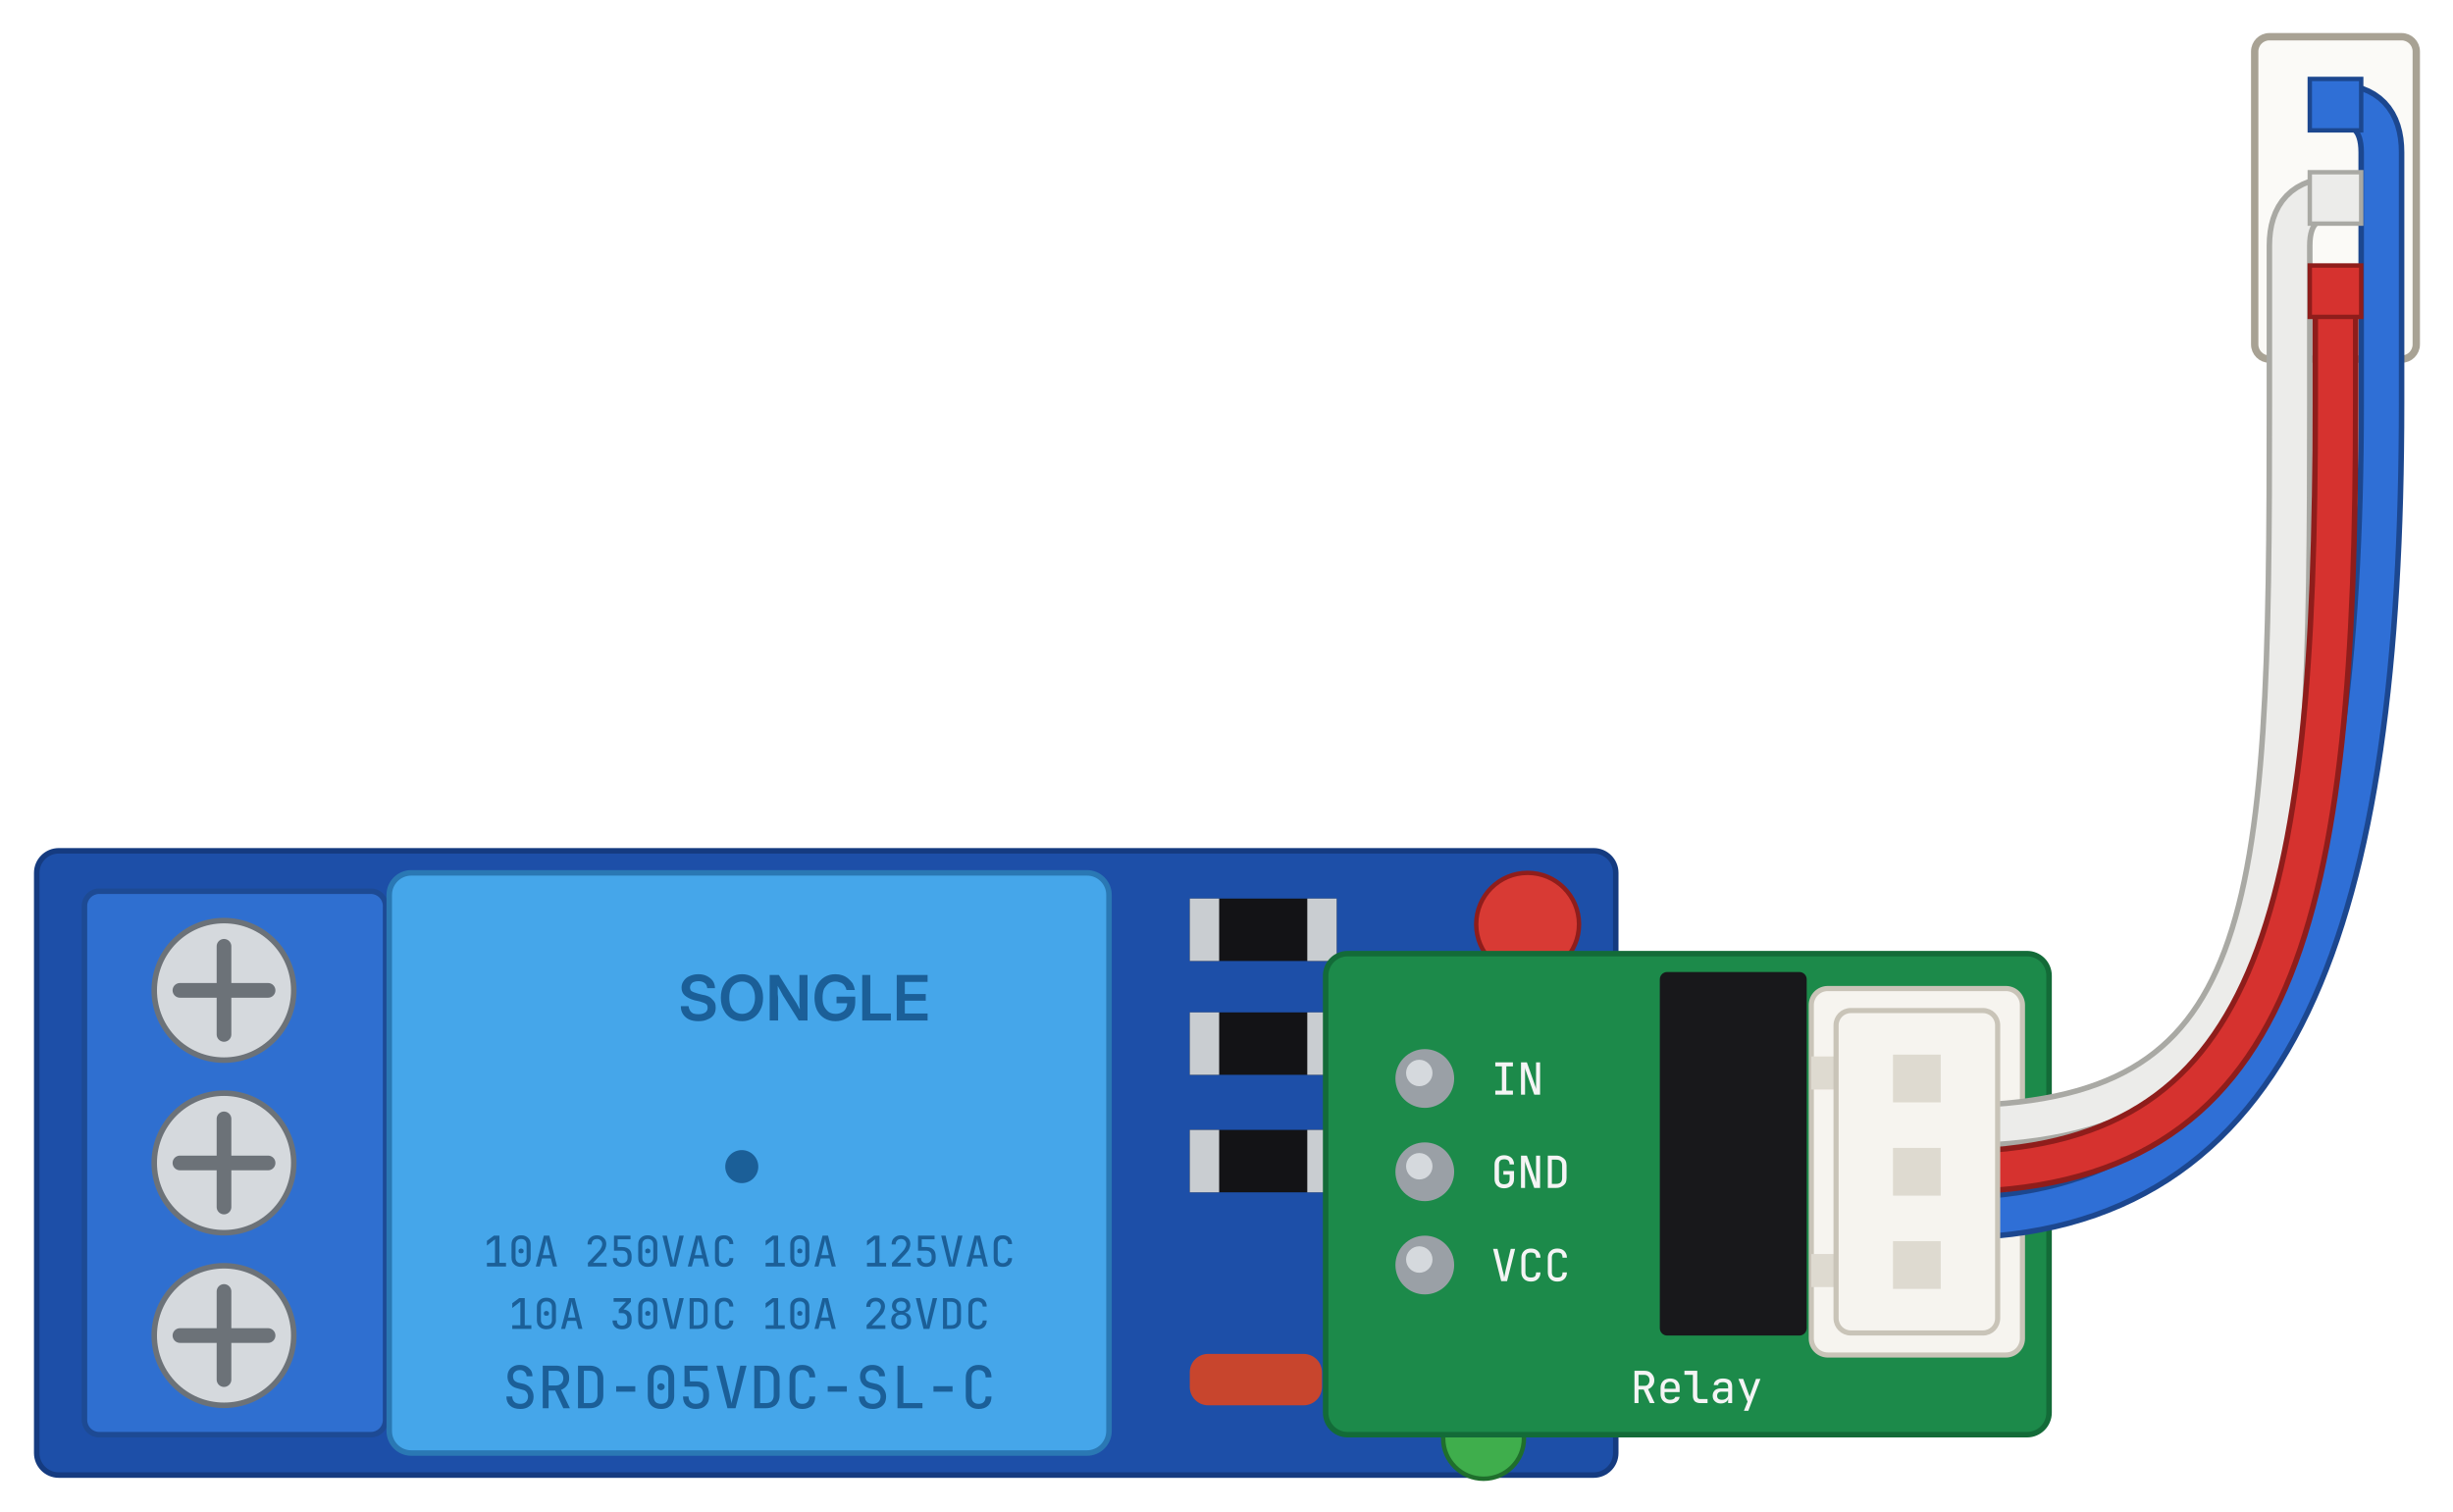
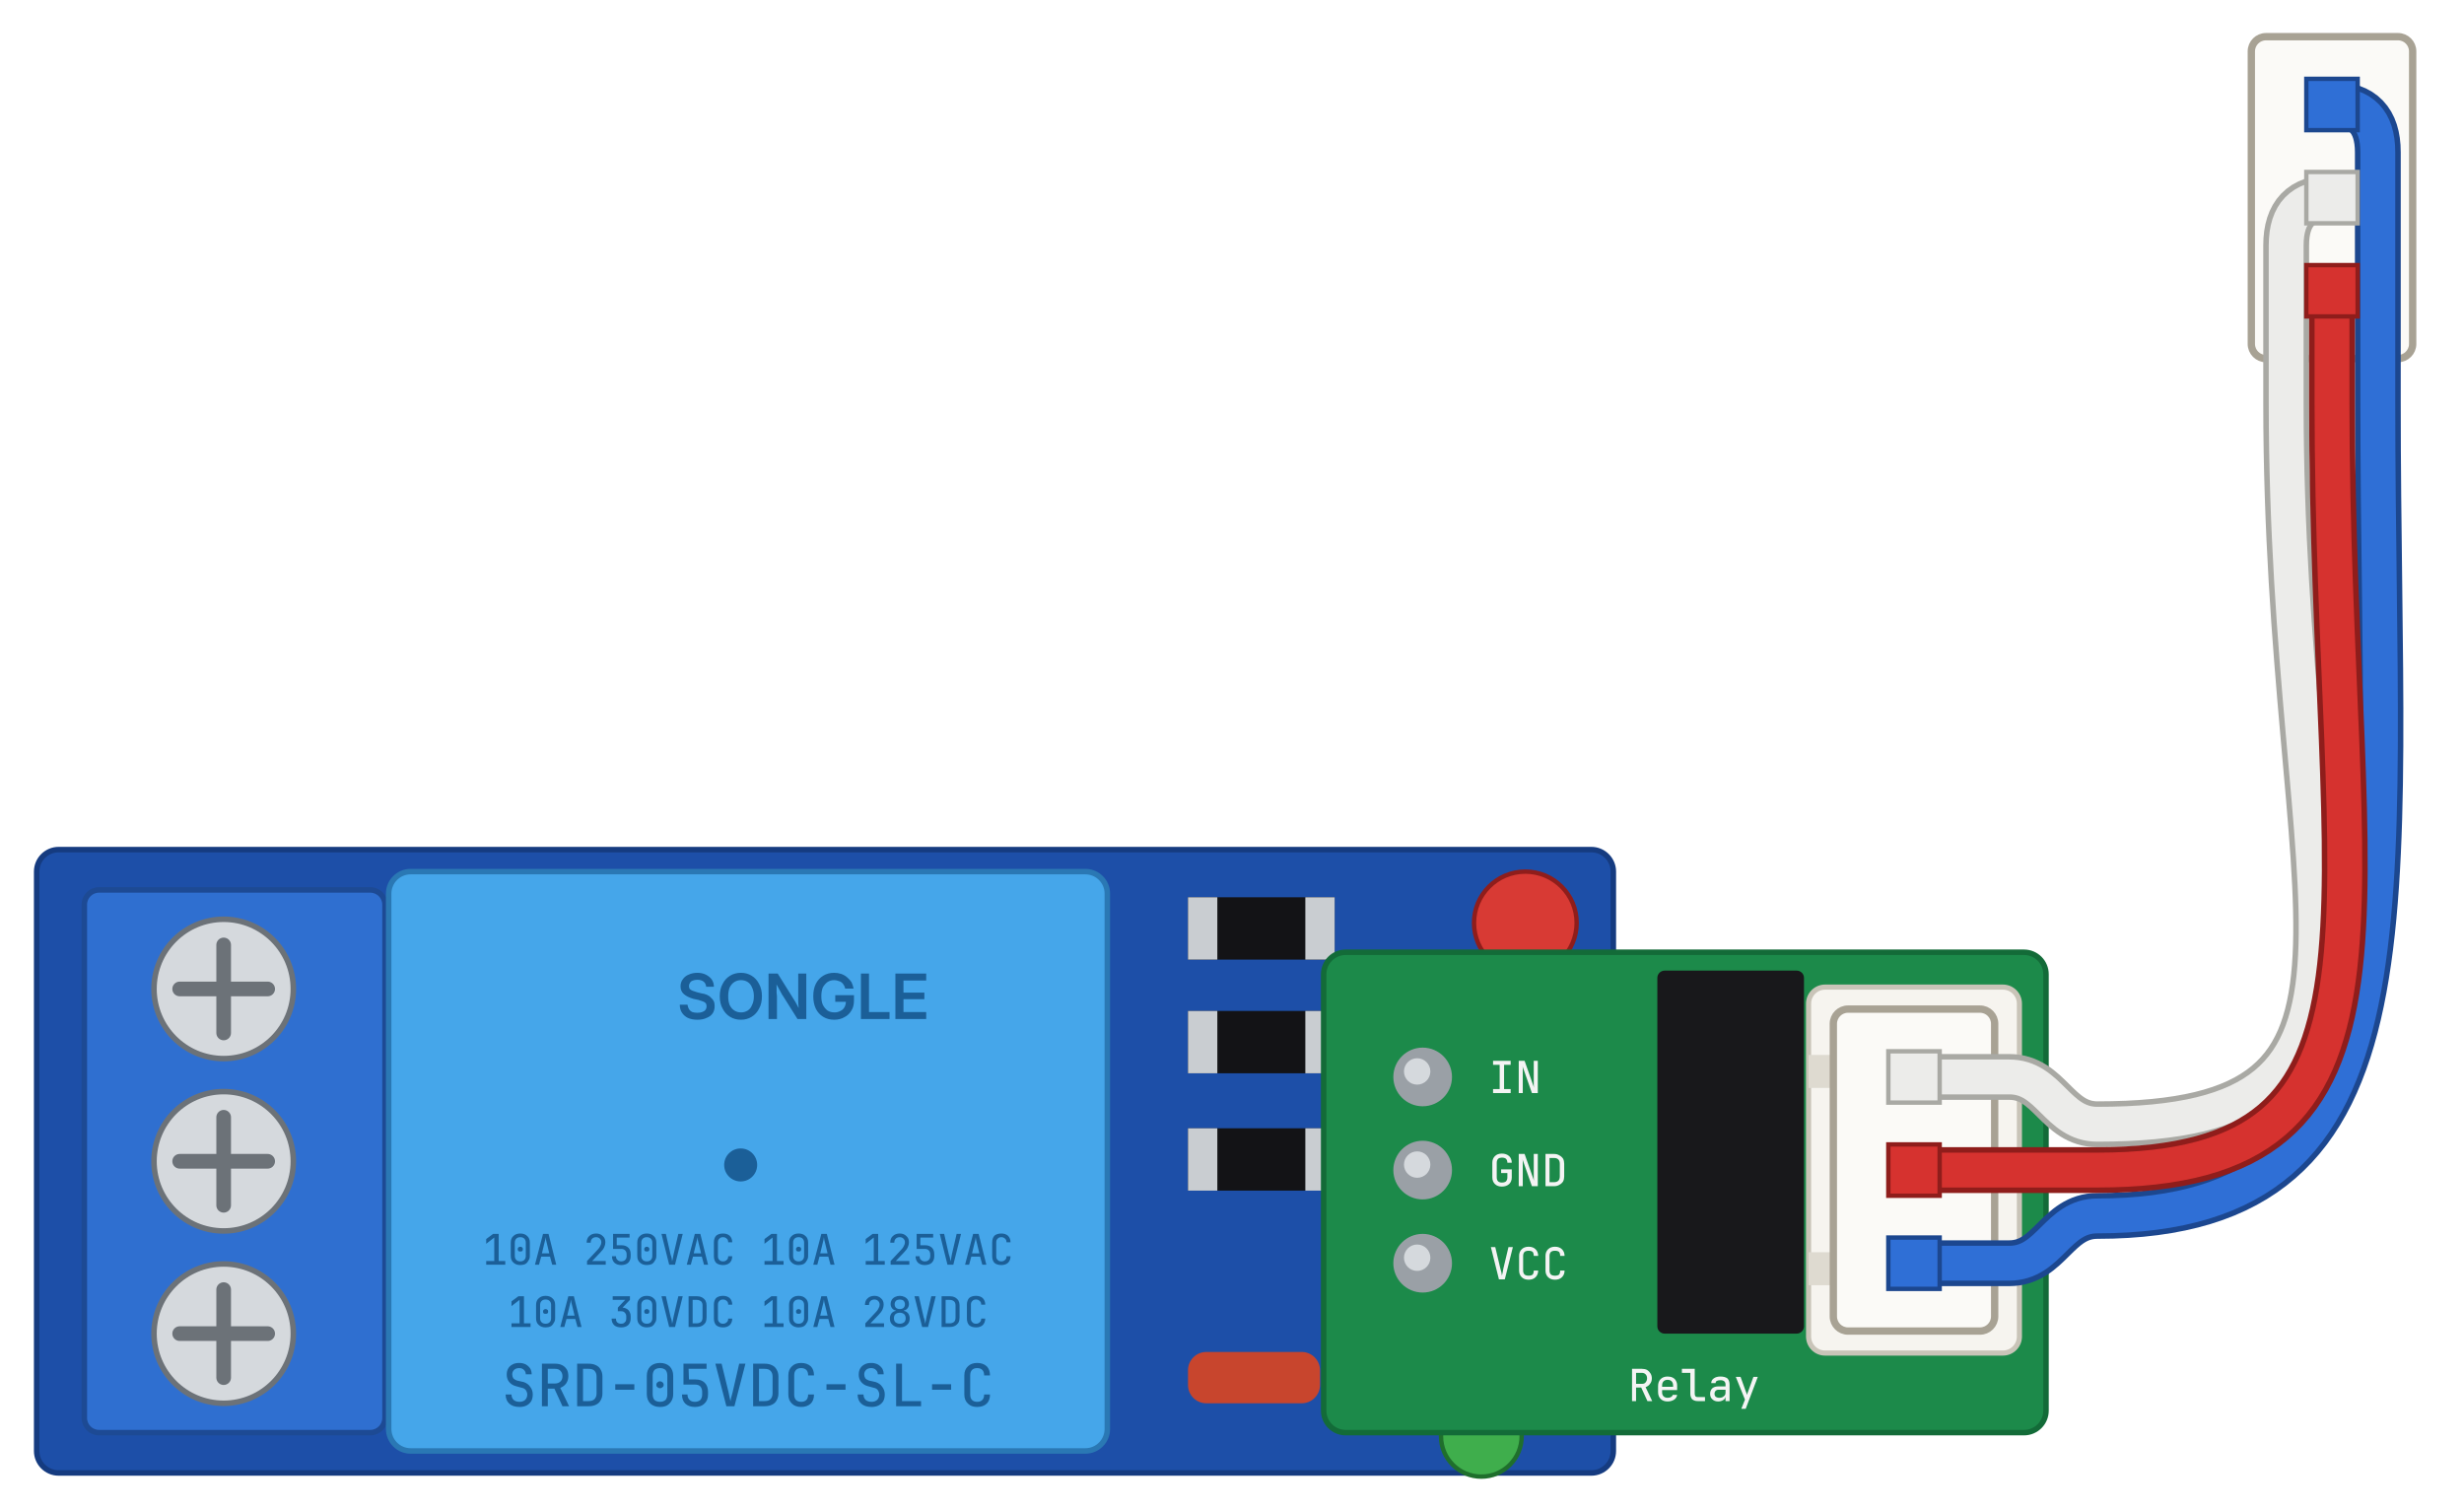
- <svg xmlns="http://www.w3.org/2000/svg" version="1.1" width="66.8mm" height="41.17mm" viewBox="0 0 66.8 41.17">
+ <svg xmlns="http://www.w3.org/2000/svg" version="1.1" width="67.2mm" height="41.17mm" viewBox="0 0 67.2 41.17">
  <g id="breadboard">
    <g transform="translate(48,-61.83)">
      <g transform="translate(-48,84)">
        <rect x="1" y="1" width="43" height="17" fill="#1d4fa8" rx="0.6" stroke="#153b80" stroke-width="0.15" />
        <rect x="2.3" y="2.1" width="8.2" height="14.8" fill="#2f6fd0" rx="0.4" stroke="#1d4a94" stroke-width="0.15" />
        <circle cx="6.1" cy="4.8" r="1.9" fill="#d5d9dd" stroke="#6c7278" stroke-width="0.15" id="connector3pin" />
        <path d="M4.9 4.8h2.4M6.1 3.6v2.4" fill="none" stroke="#6c7278" stroke-width="0.4" stroke-linecap="round" stroke-linejoin="round" />
        <circle cx="6.1" cy="9.5" r="1.9" fill="#d5d9dd" stroke="#6c7278" stroke-width="0.15" id="connector4pin" />
        <path d="M4.9 9.5h2.4M6.1 8.3v2.4" fill="none" stroke="#6c7278" stroke-width="0.4" stroke-linecap="round" stroke-linejoin="round" />
        <circle cx="6.1" cy="14.2" r="1.9" fill="#d5d9dd" stroke="#6c7278" stroke-width="0.15" id="connector5pin" />
        <path d="M4.9 14.2h2.4M6.1 13v2.4" fill="none" stroke="#6c7278" stroke-width="0.4" stroke-linecap="round" stroke-linejoin="round" />
        <rect x="10.6" y="1.6" width="19.6" height="15.8" fill="#45a6ea" rx="0.6" stroke="#2a78b4" stroke-width="0.15" />
        <path d="M19.02 5.64Q18.87 5.64 18.76 5.59Q18.66 5.54 18.6 5.45Q18.54 5.36 18.54 5.23H18.75Q18.76 5.3 18.79 5.35Q18.82 5.4 18.88 5.43Q18.94 5.45 19.02 5.45Q19.1 5.45 19.15 5.43Q19.21 5.41 19.24 5.37Q19.27 5.33 19.27 5.27Q19.27 5.23 19.25 5.19Q19.22 5.16 19.17 5.14Q19.12 5.12 19.05 5.1L18.91 5.07Q18.74 5.02 18.65 4.94Q18.56 4.86 18.56 4.73Q18.56 4.62 18.62 4.54Q18.68 4.45 18.78 4.41Q18.89 4.36 19.02 4.36Q19.15 4.36 19.25 4.41Q19.35 4.46 19.41 4.54Q19.47 4.63 19.47 4.74H19.26Q19.25 4.65 19.19 4.6Q19.12 4.55 19.02 4.55Q18.95 4.55 18.9 4.57Q18.84 4.59 18.82 4.63Q18.79 4.67 18.79 4.72Q18.79 4.76 18.81 4.8Q18.84 4.83 18.89 4.85Q18.94 4.87 19.01 4.89L19.13 4.92Q19.21 4.93 19.28 4.96Q19.35 4.99 19.39 5.04Q19.44 5.08 19.47 5.14Q19.49 5.19 19.49 5.27Q19.49 5.38 19.44 5.46Q19.38 5.55 19.27 5.59Q19.17 5.64 19.02 5.64ZM20.21 5.64Q20.04 5.64 19.91 5.56Q19.78 5.48 19.71 5.34Q19.63 5.2 19.63 5Q19.63 4.8 19.71 4.66Q19.78 4.52 19.91 4.44Q20.04 4.36 20.21 4.36Q20.37 4.36 20.5 4.44Q20.63 4.52 20.7 4.66Q20.78 4.8 20.78 5Q20.78 5.2 20.7 5.34Q20.63 5.48 20.5 5.56Q20.37 5.64 20.21 5.64ZM20.21 5.44Q20.31 5.44 20.39 5.39Q20.47 5.34 20.51 5.24Q20.56 5.14 20.56 5Q20.56 4.86 20.51 4.76Q20.47 4.66 20.39 4.61Q20.31 4.56 20.21 4.56Q20.11 4.56 20.03 4.61Q19.95 4.66 19.9 4.76Q19.86 4.86 19.86 5Q19.86 5.14 19.9 5.24Q19.95 5.34 20.03 5.39Q20.11 5.44 20.21 5.44ZM20.96 5.62V4.38H21.21L21.64 5.07Q21.66 5.1 21.69 5.15Q21.72 5.2 21.75 5.26Q21.78 5.32 21.81 5.38L21.78 5.41Q21.78 5.35 21.78 5.28Q21.77 5.21 21.77 5.15Q21.77 5.08 21.77 5.04V4.38H21.99V5.62H21.75L21.36 5Q21.33 4.96 21.3 4.9Q21.27 4.84 21.23 4.77Q21.19 4.7 21.14 4.61L21.17 4.59Q21.18 4.68 21.18 4.76Q21.18 4.84 21.18 4.9Q21.19 4.96 21.19 5V5.62ZM22.75 5.64Q22.58 5.64 22.45 5.56Q22.32 5.48 22.25 5.34Q22.18 5.19 22.18 5Q22.18 4.8 22.25 4.66Q22.32 4.52 22.45 4.44Q22.58 4.36 22.75 4.36Q22.85 4.36 22.94 4.39Q23.03 4.42 23.1 4.48Q23.17 4.54 23.22 4.61Q23.26 4.69 23.28 4.79H23.05Q23.04 4.73 23.01 4.69Q22.99 4.65 22.95 4.62Q22.91 4.59 22.86 4.58Q22.81 4.56 22.75 4.56Q22.65 4.56 22.57 4.61Q22.49 4.67 22.44 4.76Q22.4 4.86 22.4 5Q22.4 5.14 22.44 5.23Q22.49 5.33 22.57 5.39Q22.65 5.44 22.76 5.44Q22.85 5.44 22.92 5.4Q22.99 5.37 23.03 5.3Q23.07 5.23 23.07 5.14L23.12 5.15H22.78V4.97H23.29V5.12Q23.29 5.28 23.22 5.39Q23.15 5.51 23.03 5.57Q22.91 5.64 22.75 5.64ZM23.48 5.62V4.38H23.7V5.43H24.26V5.62ZM24.42 5.62V4.38H25.26V4.57H24.64V4.9H25.21V5.08H24.64V5.43H25.26V5.62Z" fill="#1b5f98" />
        <circle cx="20.2" cy="9.6" r="0.45" fill="#1b5f98" />
        <path d="M13.26 12.32V12.22H13.48V11.58L13.26 11.75V11.62L13.45 11.48H13.6V12.22H13.78V12.32ZM14.19 12.33Q14.07 12.33 14 12.26Q13.93 12.2 13.93 12.08V11.72Q13.93 11.6 14 11.54Q14.07 11.47 14.19 11.47Q14.31 11.47 14.38 11.54Q14.45 11.6 14.45 11.72V12.08Q14.45 12.16 14.41 12.21Q14.38 12.27 14.33 12.3Q14.27 12.33 14.19 12.33ZM14.19 12.23Q14.26 12.23 14.3 12.19Q14.34 12.15 14.34 12.08V11.72Q14.34 11.65 14.3 11.61Q14.26 11.57 14.19 11.57Q14.12 11.57 14.08 11.61Q14.04 11.65 14.04 11.72V12.08Q14.04 12.15 14.08 12.19Q14.12 12.23 14.19 12.23ZM14.19 11.96Q14.16 11.96 14.14 11.95Q14.12 11.93 14.12 11.9Q14.12 11.86 14.14 11.85Q14.16 11.83 14.19 11.83Q14.22 11.83 14.24 11.85Q14.26 11.86 14.26 11.9Q14.26 11.93 14.24 11.95Q14.22 11.96 14.19 11.96ZM14.59 12.32 14.81 11.48H14.96L15.17 12.32H15.06L15 12.1H14.76L14.7 12.32ZM14.78 12.01H14.98L14.92 11.76Q14.9 11.69 14.89 11.64Q14.88 11.59 14.88 11.57Q14.88 11.59 14.87 11.64Q14.86 11.69 14.84 11.76ZM16.01 12.32V12.22L16.3 11.91Q16.35 11.86 16.37 11.81Q16.4 11.76 16.4 11.71Q16.4 11.65 16.36 11.61Q16.32 11.57 16.26 11.57Q16.19 11.57 16.15 11.61Q16.11 11.65 16.11 11.72H16Q16 11.6 16.07 11.54Q16.14 11.47 16.26 11.47Q16.37 11.47 16.44 11.54Q16.51 11.6 16.51 11.71Q16.51 11.77 16.48 11.84Q16.45 11.91 16.37 11.99L16.15 12.22H16.52V12.32ZM16.94 12.33Q16.83 12.33 16.76 12.27Q16.69 12.2 16.69 12.09H16.8Q16.8 12.16 16.84 12.19Q16.88 12.23 16.94 12.23Q17.01 12.23 17.05 12.19Q17.09 12.15 17.09 12.09V12.04Q17.09 11.97 17.05 11.93Q17.01 11.89 16.95 11.89H16.72V11.48H17.17V11.58H16.82L16.82 11.79H16.95Q17.07 11.79 17.14 11.86Q17.2 11.92 17.2 12.04V12.09Q17.2 12.2 17.13 12.27Q17.06 12.33 16.94 12.33ZM17.64 12.33Q17.52 12.33 17.45 12.26Q17.38 12.2 17.38 12.08V11.72Q17.38 11.6 17.45 11.54Q17.52 11.47 17.64 11.47Q17.76 11.47 17.83 11.54Q17.9 11.6 17.9 11.72V12.08Q17.9 12.16 17.86 12.21Q17.83 12.27 17.78 12.3Q17.72 12.33 17.64 12.33ZM17.64 12.23Q17.71 12.23 17.75 12.19Q17.79 12.15 17.79 12.08V11.72Q17.79 11.65 17.75 11.61Q17.71 11.57 17.64 11.57Q17.57 11.57 17.53 11.61Q17.49 11.65 17.49 11.72V12.08Q17.49 12.15 17.53 12.19Q17.57 12.23 17.64 12.23ZM17.64 11.96Q17.61 11.96 17.59 11.95Q17.57 11.93 17.57 11.9Q17.57 11.86 17.59 11.85Q17.61 11.83 17.64 11.83Q17.67 11.83 17.69 11.85Q17.71 11.86 17.71 11.9Q17.71 11.93 17.69 11.95Q17.67 11.96 17.64 11.96ZM18.25 12.32 18.04 11.48H18.16L18.29 12.05Q18.31 12.1 18.32 12.15Q18.33 12.2 18.33 12.23Q18.34 12.2 18.35 12.15Q18.36 12.1 18.37 12.04L18.5 11.48H18.62L18.41 12.32ZM18.73 12.32 18.95 11.48H19.1L19.31 12.32H19.2L19.14 12.1H18.9L18.84 12.32ZM18.92 12.01H19.12L19.06 11.76Q19.04 11.69 19.03 11.64Q19.02 11.59 19.02 11.57Q19.02 11.59 19.01 11.64Q19 11.69 18.98 11.76ZM19.72 12.33Q19.6 12.33 19.53 12.27Q19.47 12.2 19.47 12.09V11.71Q19.47 11.6 19.53 11.53Q19.6 11.47 19.72 11.47Q19.83 11.47 19.9 11.53Q19.97 11.6 19.97 11.71H19.86Q19.86 11.64 19.82 11.61Q19.78 11.57 19.72 11.57Q19.65 11.57 19.62 11.61Q19.58 11.64 19.58 11.71V12.09Q19.58 12.16 19.62 12.19Q19.65 12.23 19.72 12.23Q19.78 12.23 19.82 12.19Q19.86 12.16 19.86 12.09H19.97Q19.97 12.2 19.9 12.27Q19.83 12.33 19.72 12.33ZM20.85 12.32V12.22H21.07V11.58L20.85 11.75V11.62L21.04 11.48H21.19V12.22H21.37V12.32ZM21.78 12.33Q21.66 12.33 21.59 12.26Q21.52 12.2 21.52 12.08V11.72Q21.52 11.6 21.59 11.54Q21.66 11.47 21.78 11.47Q21.9 11.47 21.97 11.54Q22.04 11.6 22.04 11.72V12.08Q22.04 12.16 22 12.21Q21.97 12.27 21.92 12.3Q21.86 12.33 21.78 12.33ZM21.78 12.23Q21.85 12.23 21.89 12.19Q21.93 12.15 21.93 12.08V11.72Q21.93 11.65 21.89 11.61Q21.85 11.57 21.78 11.57Q21.71 11.57 21.67 11.61Q21.63 11.65 21.63 11.72V12.08Q21.63 12.15 21.67 12.19Q21.71 12.23 21.78 12.23ZM21.78 11.96Q21.75 11.96 21.73 11.95Q21.71 11.93 21.71 11.9Q21.71 11.86 21.73 11.85Q21.75 11.83 21.78 11.83Q21.81 11.83 21.83 11.85Q21.85 11.86 21.85 11.9Q21.85 11.93 21.83 11.95Q21.81 11.96 21.78 11.96ZM22.18 12.32 22.4 11.48H22.55L22.76 12.32H22.65L22.59 12.1H22.35L22.29 12.32ZM22.37 12.01H22.57L22.51 11.76Q22.49 11.69 22.48 11.64Q22.47 11.59 22.47 11.57Q22.47 11.59 22.46 11.64Q22.45 11.69 22.43 11.76ZM23.61 12.32V12.22H23.83V11.58L23.61 11.75V11.62L23.8 11.48H23.95V12.22H24.13V12.32ZM24.29 12.32V12.22L24.58 11.91Q24.63 11.86 24.65 11.81Q24.68 11.76 24.68 11.71Q24.68 11.65 24.64 11.61Q24.6 11.57 24.54 11.57Q24.47 11.57 24.43 11.61Q24.39 11.65 24.39 11.72H24.28Q24.28 11.6 24.35 11.54Q24.42 11.47 24.54 11.47Q24.65 11.47 24.72 11.54Q24.79 11.6 24.79 11.71Q24.79 11.77 24.76 11.84Q24.73 11.91 24.65 11.99L24.43 12.22H24.8V12.32ZM25.22 12.33Q25.11 12.33 25.04 12.27Q24.97 12.2 24.97 12.09H25.08Q25.08 12.16 25.12 12.19Q25.16 12.23 25.22 12.23Q25.29 12.23 25.33 12.19Q25.37 12.15 25.37 12.09V12.04Q25.37 11.97 25.33 11.93Q25.29 11.89 25.23 11.89H25V11.48H25.45V11.58H25.1L25.1 11.79H25.23Q25.35 11.79 25.42 11.86Q25.48 11.92 25.48 12.04V12.09Q25.48 12.2 25.41 12.27Q25.34 12.33 25.22 12.33ZM25.84 12.32 25.63 11.48H25.75L25.88 12.05Q25.9 12.1 25.91 12.15Q25.92 12.2 25.92 12.23Q25.93 12.2 25.94 12.15Q25.95 12.1 25.96 12.04L26.09 11.48H26.21L26 12.32ZM26.32 12.32 26.54 11.48H26.69L26.9 12.32H26.79L26.73 12.1H26.49L26.43 12.32ZM26.51 12.01H26.71L26.65 11.76Q26.63 11.69 26.62 11.64Q26.61 11.59 26.61 11.57Q26.61 11.59 26.6 11.64Q26.59 11.69 26.57 11.76ZM27.31 12.33Q27.19 12.33 27.12 12.27Q27.06 12.2 27.06 12.09V11.71Q27.06 11.6 27.12 11.53Q27.19 11.47 27.31 11.47Q27.42 11.47 27.49 11.53Q27.56 11.6 27.56 11.71H27.45Q27.45 11.64 27.41 11.61Q27.37 11.57 27.31 11.57Q27.24 11.57 27.21 11.61Q27.17 11.64 27.17 11.71V12.09Q27.17 12.16 27.21 12.19Q27.24 12.23 27.31 12.23Q27.37 12.23 27.41 12.19Q27.45 12.16 27.45 12.09H27.56Q27.56 12.2 27.49 12.27Q27.42 12.33 27.31 12.33Z" fill="#1b5f98" />
        <path d="M13.95 14.02V13.92H14.17V13.28L13.95 13.45V13.32L14.14 13.18H14.29V13.92H14.47V14.02ZM14.88 14.03Q14.76 14.03 14.69 13.96Q14.62 13.9 14.62 13.78V13.42Q14.62 13.3 14.69 13.24Q14.76 13.17 14.88 13.17Q15 13.17 15.07 13.24Q15.14 13.3 15.14 13.42V13.78Q15.14 13.86 15.1 13.91Q15.07 13.97 15.02 14Q14.96 14.03 14.88 14.03ZM14.88 13.93Q14.95 13.93 14.99 13.89Q15.03 13.85 15.03 13.78V13.42Q15.03 13.35 14.99 13.31Q14.95 13.27 14.88 13.27Q14.81 13.27 14.77 13.31Q14.73 13.35 14.73 13.42V13.78Q14.73 13.85 14.77 13.89Q14.81 13.93 14.88 13.93ZM14.88 13.66Q14.85 13.66 14.83 13.65Q14.81 13.63 14.81 13.6Q14.81 13.56 14.83 13.55Q14.85 13.53 14.88 13.53Q14.91 13.53 14.93 13.55Q14.95 13.56 14.95 13.6Q14.95 13.63 14.93 13.65Q14.91 13.66 14.88 13.66ZM15.28 14.02 15.5 13.18H15.65L15.86 14.02H15.75L15.69 13.8H15.45L15.39 14.02ZM15.47 13.71H15.67L15.61 13.46Q15.59 13.39 15.58 13.34Q15.57 13.29 15.57 13.27Q15.57 13.29 15.56 13.34Q15.55 13.39 15.53 13.46ZM16.94 14.03Q16.82 14.03 16.75 13.97Q16.68 13.9 16.68 13.79H16.8Q16.8 13.86 16.83 13.89Q16.87 13.93 16.94 13.93Q17.01 13.93 17.04 13.89Q17.08 13.86 17.08 13.79V13.73Q17.08 13.67 17.04 13.63Q17.01 13.59 16.94 13.59H16.85V13.49L17.05 13.28H16.71V13.18H17.18V13.28L16.98 13.49Q17.08 13.5 17.14 13.56Q17.2 13.63 17.2 13.73V13.79Q17.2 13.9 17.13 13.97Q17.06 14.03 16.94 14.03ZM17.64 14.03Q17.52 14.03 17.45 13.96Q17.38 13.9 17.38 13.78V13.42Q17.38 13.3 17.45 13.24Q17.52 13.17 17.64 13.17Q17.76 13.17 17.83 13.24Q17.9 13.3 17.9 13.42V13.78Q17.9 13.86 17.86 13.91Q17.83 13.97 17.78 14Q17.72 14.03 17.64 14.03ZM17.64 13.93Q17.71 13.93 17.75 13.89Q17.79 13.85 17.79 13.78V13.42Q17.79 13.35 17.75 13.31Q17.71 13.27 17.64 13.27Q17.57 13.27 17.53 13.31Q17.49 13.35 17.49 13.42V13.78Q17.49 13.85 17.53 13.89Q17.57 13.93 17.64 13.93ZM17.64 13.66Q17.61 13.66 17.59 13.65Q17.57 13.63 17.57 13.6Q17.57 13.56 17.59 13.55Q17.61 13.53 17.64 13.53Q17.67 13.53 17.69 13.55Q17.71 13.56 17.71 13.6Q17.71 13.63 17.69 13.65Q17.67 13.66 17.64 13.66ZM18.25 14.02 18.04 13.18H18.16L18.29 13.75Q18.31 13.8 18.32 13.85Q18.33 13.9 18.33 13.93Q18.34 13.9 18.35 13.85Q18.36 13.8 18.37 13.74L18.5 13.18H18.62L18.41 14.02ZM18.78 14.02V13.18H19Q19.08 13.18 19.14 13.21Q19.2 13.24 19.24 13.3Q19.27 13.36 19.27 13.43V13.76Q19.27 13.84 19.24 13.9Q19.2 13.96 19.14 13.99Q19.08 14.02 19 14.02ZM18.89 13.92H19Q19.07 13.92 19.12 13.88Q19.16 13.84 19.16 13.76V13.43Q19.16 13.36 19.12 13.32Q19.07 13.28 19 13.28H18.89ZM19.72 14.03Q19.6 14.03 19.53 13.97Q19.47 13.9 19.47 13.79V13.41Q19.47 13.3 19.53 13.23Q19.6 13.17 19.72 13.17Q19.83 13.17 19.9 13.23Q19.97 13.3 19.97 13.41H19.86Q19.86 13.34 19.82 13.31Q19.78 13.27 19.72 13.27Q19.65 13.27 19.62 13.31Q19.58 13.34 19.58 13.41V13.79Q19.58 13.86 19.62 13.89Q19.65 13.93 19.72 13.93Q19.78 13.93 19.82 13.89Q19.86 13.86 19.86 13.79H19.97Q19.97 13.9 19.9 13.97Q19.83 14.03 19.72 14.03ZM20.85 14.02V13.92H21.07V13.28L20.85 13.45V13.32L21.04 13.18H21.19V13.92H21.37V14.02ZM21.78 14.03Q21.66 14.03 21.59 13.96Q21.52 13.9 21.52 13.78V13.42Q21.52 13.3 21.59 13.24Q21.66 13.17 21.78 13.17Q21.9 13.17 21.97 13.24Q22.04 13.3 22.04 13.42V13.78Q22.04 13.86 22 13.91Q21.97 13.97 21.92 14Q21.86 14.03 21.78 14.03ZM21.78 13.93Q21.85 13.93 21.89 13.89Q21.93 13.85 21.93 13.78V13.42Q21.93 13.35 21.89 13.31Q21.85 13.27 21.78 13.27Q21.71 13.27 21.67 13.31Q21.63 13.35 21.63 13.42V13.78Q21.63 13.85 21.67 13.89Q21.71 13.93 21.78 13.93ZM21.78 13.66Q21.75 13.66 21.73 13.65Q21.71 13.63 21.71 13.6Q21.71 13.56 21.73 13.55Q21.75 13.53 21.78 13.53Q21.81 13.53 21.83 13.55Q21.85 13.56 21.85 13.6Q21.85 13.63 21.83 13.65Q21.81 13.66 21.78 13.66ZM22.18 14.02 22.4 13.18H22.55L22.76 14.02H22.65L22.59 13.8H22.35L22.29 14.02ZM22.37 13.71H22.57L22.51 13.46Q22.49 13.39 22.48 13.34Q22.47 13.29 22.47 13.27Q22.47 13.29 22.46 13.34Q22.45 13.39 22.43 13.46ZM23.6 14.02V13.92L23.89 13.61Q23.94 13.56 23.96 13.51Q23.99 13.46 23.99 13.41Q23.99 13.35 23.95 13.31Q23.91 13.27 23.85 13.27Q23.78 13.27 23.74 13.31Q23.7 13.35 23.7 13.42H23.59Q23.59 13.3 23.66 13.24Q23.73 13.17 23.85 13.17Q23.96 13.17 24.03 13.24Q24.1 13.3 24.1 13.41Q24.1 13.47 24.07 13.54Q24.04 13.61 23.96 13.69L23.74 13.92H24.11V14.02ZM24.54 14.03Q24.46 14.03 24.4 14Q24.34 13.97 24.3 13.91Q24.27 13.86 24.27 13.78Q24.27 13.71 24.31 13.65Q24.36 13.59 24.43 13.58V13.57Q24.37 13.56 24.33 13.51Q24.29 13.46 24.29 13.39Q24.29 13.33 24.32 13.28Q24.35 13.23 24.41 13.2Q24.47 13.17 24.54 13.17Q24.61 13.17 24.67 13.2Q24.73 13.23 24.76 13.28Q24.79 13.33 24.79 13.39Q24.79 13.46 24.75 13.51Q24.71 13.56 24.65 13.57V13.58Q24.72 13.59 24.77 13.65Q24.81 13.71 24.81 13.78Q24.81 13.86 24.78 13.91Q24.74 13.97 24.68 14Q24.62 14.03 24.54 14.03ZM24.54 13.53Q24.6 13.53 24.64 13.5Q24.68 13.46 24.68 13.4Q24.68 13.34 24.64 13.3Q24.6 13.27 24.54 13.27Q24.48 13.27 24.44 13.3Q24.4 13.34 24.4 13.4Q24.4 13.46 24.44 13.5Q24.48 13.53 24.54 13.53ZM24.54 13.93Q24.61 13.93 24.66 13.89Q24.7 13.85 24.7 13.78Q24.7 13.71 24.66 13.67Q24.61 13.63 24.54 13.63Q24.47 13.63 24.42 13.67Q24.38 13.71 24.38 13.78Q24.38 13.85 24.42 13.89Q24.47 13.93 24.54 13.93ZM25.15 14.02 24.94 13.18H25.06L25.19 13.75Q25.21 13.8 25.22 13.85Q25.23 13.9 25.23 13.93Q25.24 13.9 25.25 13.85Q25.26 13.8 25.27 13.74L25.4 13.18H25.52L25.31 14.02ZM25.68 14.02V13.18H25.9Q25.98 13.18 26.04 13.21Q26.1 13.24 26.14 13.3Q26.17 13.36 26.17 13.43V13.76Q26.17 13.84 26.14 13.9Q26.1 13.96 26.04 13.99Q25.98 14.02 25.9 14.02ZM25.79 13.92H25.9Q25.97 13.92 26.02 13.88Q26.06 13.84 26.06 13.76V13.43Q26.06 13.36 26.02 13.32Q25.97 13.28 25.9 13.28H25.79ZM26.62 14.03Q26.5 14.03 26.43 13.97Q26.37 13.9 26.37 13.79V13.41Q26.37 13.3 26.43 13.23Q26.5 13.17 26.62 13.17Q26.73 13.17 26.8 13.23Q26.87 13.3 26.87 13.41H26.76Q26.76 13.34 26.72 13.31Q26.68 13.27 26.62 13.27Q26.55 13.27 26.52 13.31Q26.48 13.34 26.48 13.41V13.79Q26.48 13.86 26.52 13.89Q26.55 13.93 26.62 13.93Q26.68 13.93 26.72 13.89Q26.76 13.86 26.76 13.79H26.87Q26.87 13.9 26.8 13.97Q26.73 14.03 26.62 14.03Z" fill="#1b5f98" />
        <path d="M14.17 16.2Q13.99 16.2 13.89 16.11Q13.79 16.02 13.79 15.86H13.95Q13.95 15.95 14.01 16.01Q14.07 16.06 14.17 16.06Q14.26 16.06 14.32 16.01Q14.38 15.95 14.38 15.86Q14.38 15.8 14.34 15.74Q14.3 15.69 14.24 15.68L14.06 15.63Q13.95 15.6 13.88 15.51Q13.82 15.43 13.82 15.32Q13.82 15.22 13.86 15.15Q13.9 15.08 13.98 15.04Q14.05 15 14.16 15Q14.26 15 14.34 15.04Q14.41 15.08 14.46 15.15Q14.5 15.22 14.5 15.31H14.34Q14.34 15.24 14.29 15.19Q14.24 15.14 14.16 15.14Q14.07 15.14 14.02 15.19Q13.97 15.24 13.97 15.31Q13.97 15.37 14 15.42Q14.04 15.46 14.1 15.48L14.28 15.52Q14.4 15.56 14.46 15.65Q14.53 15.74 14.53 15.86Q14.53 15.96 14.49 16.04Q14.44 16.12 14.36 16.16Q14.28 16.2 14.17 16.2ZM14.78 16.18V15.02H15.14Q15.25 15.02 15.33 15.06Q15.41 15.1 15.46 15.18Q15.5 15.25 15.5 15.36Q15.5 15.47 15.44 15.56Q15.38 15.64 15.28 15.68L15.52 16.18H15.34L15.12 15.7H14.94V16.18ZM14.94 15.56H15.14Q15.23 15.56 15.29 15.5Q15.34 15.45 15.34 15.36Q15.34 15.27 15.28 15.21Q15.23 15.16 15.14 15.16H14.94ZM15.74 16.18V15.02H16.05Q16.17 15.02 16.25 15.06Q16.34 15.1 16.38 15.18Q16.43 15.26 16.43 15.37V15.83Q16.43 15.94 16.38 16.02Q16.34 16.1 16.25 16.14Q16.17 16.18 16.05 16.18ZM15.9 16.04H16.05Q16.16 16.04 16.21 15.99Q16.27 15.93 16.27 15.83V15.37Q16.27 15.27 16.21 15.21Q16.16 15.16 16.05 15.16H15.9ZM16.78 15.73V15.58H17.3V15.73ZM18 16.2Q17.84 16.2 17.74 16.11Q17.64 16.01 17.64 15.85V15.35Q17.64 15.19 17.74 15.09Q17.84 15 18 15Q18.16 15 18.26 15.09Q18.36 15.19 18.36 15.35V15.85Q18.36 15.96 18.31 16.04Q18.27 16.11 18.19 16.16Q18.11 16.2 18 16.2ZM18 16.06Q18.09 16.06 18.15 16.01Q18.2 15.95 18.2 15.85V15.35Q18.2 15.25 18.15 15.19Q18.09 15.14 18 15.14Q17.91 15.14 17.85 15.19Q17.8 15.25 17.8 15.35V15.85Q17.8 15.95 17.85 16.01Q17.91 16.06 18 16.06ZM18 15.69Q17.96 15.69 17.93 15.66Q17.9 15.64 17.9 15.6Q17.9 15.55 17.93 15.53Q17.96 15.5 18 15.5Q18.04 15.5 18.07 15.53Q18.1 15.55 18.1 15.6Q18.1 15.64 18.07 15.66Q18.04 15.69 18 15.69ZM18.95 16.2Q18.79 16.2 18.69 16.11Q18.6 16.02 18.6 15.86H18.75Q18.75 15.96 18.81 16.01Q18.86 16.06 18.95 16.06Q19.04 16.06 19.1 16.01Q19.15 15.95 19.15 15.86V15.79Q19.15 15.7 19.1 15.64Q19.05 15.59 18.96 15.59H18.64V15.02H19.27V15.16H18.78L18.79 15.45H18.97Q19.13 15.45 19.22 15.54Q19.31 15.63 19.31 15.79V15.86Q19.31 16.02 19.21 16.11Q19.12 16.2 18.95 16.2ZM19.81 16.18 19.51 15.02H19.68L19.87 15.8Q19.89 15.88 19.9 15.95Q19.92 16.02 19.92 16.05Q19.93 16.02 19.94 15.95Q19.96 15.88 19.98 15.8L20.16 15.02H20.33L20.03 16.18ZM20.54 16.18V15.02H20.85Q20.97 15.02 21.05 15.06Q21.14 15.1 21.18 15.18Q21.23 15.26 21.23 15.37V15.83Q21.23 15.94 21.18 16.02Q21.14 16.1 21.05 16.14Q20.97 16.18 20.85 16.18ZM20.7 16.04H20.85Q20.96 16.04 21.01 15.99Q21.07 15.93 21.07 15.83V15.37Q21.07 15.27 21.01 15.21Q20.96 15.16 20.85 15.16H20.7ZM21.85 16.2Q21.69 16.2 21.6 16.11Q21.5 16.02 21.5 15.86V15.34Q21.5 15.18 21.6 15.09Q21.69 15 21.85 15Q22.01 15 22.11 15.09Q22.2 15.18 22.2 15.34H22.04Q22.04 15.24 21.99 15.19Q21.94 15.14 21.85 15.14Q21.76 15.14 21.71 15.19Q21.66 15.24 21.66 15.34V15.86Q21.66 15.96 21.71 16.01Q21.76 16.06 21.85 16.06Q21.94 16.06 21.99 16.01Q22.04 15.96 22.04 15.86H22.2Q22.2 16.02 22.11 16.11Q22.01 16.2 21.85 16.2ZM22.54 15.73V15.58H23.06V15.73ZM23.77 16.2Q23.59 16.2 23.49 16.11Q23.39 16.02 23.39 15.86H23.55Q23.55 15.95 23.61 16.01Q23.67 16.06 23.77 16.06Q23.86 16.06 23.92 16.01Q23.98 15.95 23.98 15.86Q23.98 15.8 23.94 15.74Q23.9 15.69 23.84 15.68L23.66 15.63Q23.55 15.6 23.48 15.51Q23.42 15.43 23.42 15.32Q23.42 15.22 23.46 15.15Q23.5 15.08 23.58 15.04Q23.65 15 23.76 15Q23.86 15 23.94 15.04Q24.01 15.08 24.06 15.15Q24.1 15.22 24.1 15.31H23.94Q23.94 15.24 23.89 15.19Q23.84 15.14 23.76 15.14Q23.67 15.14 23.62 15.19Q23.57 15.24 23.57 15.31Q23.57 15.37 23.6 15.42Q23.64 15.46 23.7 15.48L23.88 15.52Q24 15.56 24.06 15.65Q24.13 15.74 24.13 15.86Q24.13 15.96 24.09 16.04Q24.04 16.12 23.96 16.16Q23.88 16.2 23.77 16.2ZM24.44 16.18V15.02H24.6V16.04H25.12V16.18ZM25.42 15.73V15.58H25.94V15.73ZM26.65 16.2Q26.49 16.2 26.4 16.11Q26.3 16.02 26.3 15.86V15.34Q26.3 15.18 26.4 15.09Q26.49 15 26.65 15Q26.81 15 26.91 15.09Q27 15.18 27 15.34H26.84Q26.84 15.24 26.79 15.19Q26.74 15.14 26.65 15.14Q26.56 15.14 26.51 15.19Q26.46 15.24 26.46 15.34V15.86Q26.46 15.96 26.51 16.01Q26.56 16.06 26.65 16.06Q26.74 16.06 26.79 16.01Q26.84 15.96 26.84 15.86H27Q27 16.02 26.91 16.11Q26.81 16.2 26.65 16.2Z" fill="#1b5f98" />
        <rect x="32.4" y="2.3" width="4" height="1.7" fill="#131316" />
        <rect x="32.4" y="2.3" width="0.8" height="1.7" fill="#c9cdd1" />
        <rect x="35.6" y="2.3" width="0.8" height="1.7" fill="#c9cdd1" />
        <rect x="32.4" y="5.4" width="4" height="1.7" fill="#131316" />
        <rect x="32.4" y="5.4" width="0.8" height="1.7" fill="#c9cdd1" />
        <rect x="35.6" y="5.4" width="0.8" height="1.7" fill="#c9cdd1" />
        <rect x="32.4" y="8.6" width="4" height="1.7" fill="#131316" />
        <rect x="32.4" y="8.6" width="0.8" height="1.7" fill="#c9cdd1" />
        <rect x="35.6" y="8.6" width="0.8" height="1.7" fill="#c9cdd1" />
        <rect x="32.4" y="14.7" width="3.6" height="1.4" fill="#c8452d" rx="0.5" />
        <circle cx="41.6" cy="3" r="1.4" fill="#d83a34" stroke="#8f1d1b" stroke-width="0.12" />
        <circle cx="40.4" cy="17" r="1.1" fill="#3fae4c" stroke="#1f6f2c" stroke-width="0.12" />
        <rect x="36.1" y="3.8" width="19.7" height="13.1" fill="#1c8a4a" rx="0.6" stroke="#136b38" stroke-width="0.15" />
        <circle cx="38.8" cy="7.2" r="0.8" fill="#9aa0a6" />
        <circle cx="38.65" cy="7.05" r="0.36" fill="#d5d9dd" />
        <path d="M40.72 7.64V7.53H40.9V6.87H40.72V6.76H41.2V6.87H41.02V7.53H41.2V7.64ZM41.42 7.64V6.76H41.58L41.84 7.5Q41.83 7.47 41.83 7.42Q41.83 7.38 41.83 7.33Q41.83 7.28 41.83 7.23V6.76H41.94V7.64H41.78L41.52 6.9Q41.53 6.93 41.53 6.97Q41.53 7.02 41.53 7.07Q41.53 7.12 41.53 7.16V7.64Z" fill="#f4f4f4" />
        <circle cx="38.8" cy="9.74" r="0.8" fill="#9aa0a6" />
        <circle cx="38.65" cy="9.59" r="0.36" fill="#d5d9dd" />
        <path d="M40.96 10.19Q40.84 10.19 40.77 10.12Q40.7 10.05 40.7 9.94V9.54Q40.7 9.43 40.77 9.36Q40.84 9.29 40.96 9.29Q41.08 9.29 41.16 9.36Q41.23 9.43 41.23 9.54H41.11Q41.11 9.47 41.07 9.43Q41.03 9.4 40.96 9.4Q40.9 9.4 40.86 9.43Q40.82 9.47 40.82 9.54V9.94Q40.82 10.01 40.86 10.05Q40.9 10.08 40.96 10.08Q41.03 10.08 41.07 10.05Q41.11 10.01 41.11 9.94V9.82H40.94V9.72H41.23V9.94Q41.23 10.05 41.16 10.12Q41.08 10.19 40.96 10.19ZM41.42 10.18V9.3H41.58L41.84 10.04Q41.83 10.01 41.83 9.96Q41.83 9.92 41.83 9.87Q41.83 9.82 41.83 9.77V9.3H41.94V10.18H41.78L41.52 9.44Q41.53 9.47 41.53 9.52Q41.53 9.56 41.53 9.61Q41.53 9.66 41.53 9.7V10.18ZM42.15 10.18V9.3H42.38Q42.47 9.3 42.53 9.34Q42.59 9.37 42.63 9.43Q42.66 9.49 42.66 9.57V9.91Q42.66 9.99 42.63 10.05Q42.59 10.11 42.53 10.14Q42.47 10.18 42.38 10.18ZM42.26 10.07H42.38Q42.46 10.07 42.5 10.03Q42.54 9.99 42.54 9.91V9.57Q42.54 9.49 42.5 9.45Q42.46 9.41 42.38 9.41H42.26Z" fill="#f4f4f4" />
        <circle cx="38.8" cy="12.28" r="0.8" fill="#9aa0a6" />
        <circle cx="38.65" cy="12.13" r="0.36" fill="#d5d9dd" />
        <path d="M40.88 12.72 40.66 11.84H40.78L40.92 12.43Q40.94 12.49 40.95 12.54Q40.96 12.59 40.96 12.62Q40.97 12.59 40.98 12.54Q40.99 12.49 41 12.43L41.14 11.84H41.26L41.04 12.72ZM41.69 12.73Q41.57 12.73 41.5 12.66Q41.43 12.59 41.43 12.48V12.08Q41.43 11.97 41.5 11.9Q41.57 11.83 41.69 11.83Q41.81 11.83 41.88 11.9Q41.95 11.97 41.95 12.08H41.83Q41.83 12.01 41.8 11.97Q41.76 11.94 41.69 11.94Q41.62 11.94 41.58 11.97Q41.54 12.01 41.54 12.08V12.48Q41.54 12.55 41.58 12.59Q41.62 12.62 41.69 12.62Q41.76 12.62 41.8 12.59Q41.83 12.55 41.83 12.48H41.95Q41.95 12.59 41.88 12.66Q41.81 12.73 41.69 12.73ZM42.41 12.73Q42.29 12.73 42.22 12.66Q42.15 12.59 42.15 12.48V12.08Q42.15 11.97 42.22 11.9Q42.29 11.83 42.41 11.83Q42.53 11.83 42.6 11.9Q42.67 11.97 42.67 12.08H42.55Q42.55 12.01 42.52 11.97Q42.48 11.94 42.41 11.94Q42.34 11.94 42.3 11.97Q42.26 12.01 42.26 12.08V12.48Q42.26 12.55 42.3 12.59Q42.34 12.62 42.41 12.62Q42.48 12.62 42.52 12.59Q42.55 12.55 42.55 12.48H42.67Q42.67 12.59 42.6 12.66Q42.53 12.73 42.41 12.73Z" fill="#f4f4f4" />
        <path d="M44.51 16.04V15.16H44.78Q44.86 15.16 44.92 15.19Q44.98 15.23 45.01 15.28Q45.05 15.34 45.05 15.42Q45.05 15.51 45 15.57Q44.96 15.63 44.88 15.66L45.06 16.04H44.93L44.76 15.67H44.62V16.04ZM44.62 15.57H44.78Q44.85 15.57 44.88 15.53Q44.92 15.48 44.92 15.42Q44.92 15.35 44.88 15.31Q44.84 15.27 44.78 15.27H44.62ZM45.48 16.05Q45.36 16.05 45.29 15.98Q45.22 15.91 45.22 15.79V15.63Q45.22 15.51 45.29 15.44Q45.36 15.37 45.48 15.37Q45.56 15.37 45.62 15.4Q45.68 15.43 45.71 15.49Q45.74 15.54 45.74 15.62V15.74H45.33V15.8Q45.33 15.87 45.37 15.91Q45.41 15.95 45.48 15.95Q45.54 15.95 45.57 15.93Q45.61 15.91 45.62 15.87H45.74Q45.73 15.95 45.66 16Q45.58 16.05 45.48 16.05ZM45.33 15.62V15.65H45.63V15.62Q45.63 15.54 45.59 15.5Q45.55 15.46 45.48 15.46Q45.41 15.46 45.37 15.5Q45.33 15.54 45.33 15.62ZM46.3 16.04Q46.21 16.04 46.15 15.99Q46.1 15.93 46.1 15.84V15.27H45.87V15.16H46.22V15.84Q46.22 15.88 46.24 15.91Q46.26 15.93 46.3 15.93H46.5V16.04ZM46.86 16.05Q46.76 16.05 46.7 15.99Q46.64 15.94 46.64 15.84Q46.64 15.75 46.7 15.69Q46.76 15.64 46.86 15.64H47.06V15.59Q47.06 15.47 46.92 15.47Q46.86 15.47 46.82 15.49Q46.79 15.51 46.79 15.55H46.67Q46.67 15.47 46.74 15.42Q46.81 15.37 46.92 15.37Q47.04 15.37 47.11 15.42Q47.17 15.48 47.17 15.59V16.04H47.06V15.92H47.06Q47.05 15.98 47 16.01Q46.94 16.05 46.86 16.05ZM46.89 15.95Q46.97 15.95 47.01 15.91Q47.06 15.88 47.06 15.81V15.73H46.87Q46.82 15.73 46.79 15.76Q46.76 15.79 46.76 15.84Q46.76 15.89 46.79 15.92Q46.83 15.95 46.89 15.95ZM47.49 16.25 47.59 16 47.34 15.38H47.47L47.61 15.77Q47.62 15.79 47.63 15.82Q47.64 15.85 47.65 15.87Q47.65 15.85 47.66 15.82Q47.67 15.79 47.68 15.77L47.82 15.38H47.94L47.61 16.25Z" fill="#f4f4f4" />
        <rect x="45.2" y="4.3" width="4" height="9.9" fill="#18181b" rx="0.2" />
        <rect x="49.325" y="4.75" width="5.75" height="9.98" fill="#f6f4ef" rx="0.45" stroke="#c9c4b8" stroke-width="0.14" />
        <rect x="49.475" y="5.93" width="5.45" height="2.54" fill="#f6f4ef" />
        <rect x="49.475" y="8.47" width="5.45" height="2.54" fill="#f6f4ef" />
        <rect x="49.475" y="11.01" width="5.45" height="2.54" fill="#f6f4ef" />
        <rect x="50.725" y="5.6" width="3.45" height="8.28" fill="#dedad0" rx="0.25" />
        <rect x="49.325" y="6.6" width="1.1" height="0.9" fill="#dedad0" />
        <rect x="49.325" y="11.98" width="1.1" height="0.9" fill="#dedad0" />
        <rect x="52.08" y="6.83" width="0.74" height="0.74" fill="#9aa0a6" stroke="#6c7278" stroke-width="0.1" />
        <rect x="52.08" y="9.37" width="0.74" height="0.74" fill="#9aa0a6" stroke="#6c7278" stroke-width="0.1" />
        <rect x="52.08" y="11.91" width="0.74" height="0.74" fill="#9aa0a6" stroke="#6c7278" stroke-width="0.1" />
      </g>
      <rect x="13.4" y="62.83" width="4.4" height="8.78" fill="#fbfaf7" rx="0.4" stroke="#a8a294" stroke-width="0.2" />
-       <path d="M15.6 64.68Q16.85 64.68 16.85 65.98L16.85 72.81C16.85 86.81 14.1 94.99 5.1 94.99" fill="none" stroke="#1c478f" stroke-width="1.25" stroke-linecap="round" stroke-linejoin="round" />
-       <path d="M15.6 64.68Q16.85 64.68 16.85 65.98L16.85 72.81C16.85 86.81 14.1 94.99 5.1 94.99" fill="none" stroke="#2f6fd6" stroke-width="0.95" stroke-linecap="round" stroke-linejoin="round" />
-       <path d="M15.6 67.22Q14.35 67.22 14.35 68.52L14.35 72.81C14.35 86.81 14.1 92.49 5.1 92.49" fill="none" stroke="#a9a9a4" stroke-width="1.25" stroke-linecap="round" stroke-linejoin="round" />
-       <path d="M15.6 67.22Q14.35 67.22 14.35 68.52L14.35 72.81C14.35 86.81 14.1 92.49 5.1 92.49" fill="none" stroke="#ececea" stroke-width="0.95" stroke-linecap="round" stroke-linejoin="round" />
-       <path d="M15.6 69.76L15.6 72.81C15.6 86.81 14.1 93.74 5.1 93.74" fill="none" stroke="#8f1d1b" stroke-width="1.25" stroke-linecap="round" stroke-linejoin="round" />
-       <path d="M15.6 69.76L15.6 72.81C15.6 86.81 14.1 93.74 5.1 93.74" fill="none" stroke="#d6322f" stroke-width="0.95" stroke-linecap="round" stroke-linejoin="round" />
-       <g transform="translate(-48,84)">
-         <rect x="50" y="5.35" width="4.4" height="8.78" fill="#f6f4ef" rx="0.4" stroke="#c9c4b8" stroke-width="0.14" />
-         <rect x="51.55" y="6.55" width="1.3" height="1.3" fill="#dedad0" />
-         <rect x="51.55" y="9.09" width="1.3" height="1.3" fill="#dedad0" />
-         <rect x="51.55" y="11.63" width="1.3" height="1.3" fill="#dedad0" />
-       </g>
-       <rect x="14.9" y="63.98" width="1.4" height="1.4" fill="#2f6fd6" stroke="#1c478f" stroke-width="0.12" id="connector0pin" />
-       <rect x="14.9" y="66.52" width="1.4" height="1.4" fill="#ececea" stroke="#a9a9a4" stroke-width="0.12" id="connector1pin" />
-       <rect x="14.9" y="69.06" width="1.4" height="1.4" fill="#d6322f" stroke="#8f1d1b" stroke-width="0.12" id="connector2pin" />
+       <rect x="2" y="89.35" width="4.4" height="8.78" fill="#fbfaf7" rx="0.4" stroke="#a8a294" stroke-width="0.2" />
+       <path d="M15.6 64.68Q16.85 64.68 16.85 65.98L16.85 72.81C16.85 86.81 18.2 94.99 9.2 94.99C8.1 94.99 7.9 96.28 6.8 96.28L4.2 96.28" fill="none" stroke="#1c478f" stroke-width="1.25" stroke-linecap="round" stroke-linejoin="round" />
+       <path d="M15.6 64.68Q16.85 64.68 16.85 65.98L16.85 72.81C16.85 86.81 18.2 94.99 9.2 94.99C8.1 94.99 7.9 96.28 6.8 96.28L4.2 96.28" fill="none" stroke="#2f6fd6" stroke-width="0.95" stroke-linecap="round" stroke-linejoin="round" />
+       <path d="M15.6 67.22Q14.35 67.22 14.35 68.52L14.35 72.81C14.35 86.81 18.2 92.49 9.2 92.49C8.1 92.49 7.9 91.2 6.8 91.2L4.2 91.2" fill="none" stroke="#a9a9a4" stroke-width="1.25" stroke-linecap="round" stroke-linejoin="round" />
+       <path d="M15.6 67.22Q14.35 67.22 14.35 68.52L14.35 72.81C14.35 86.81 18.2 92.49 9.2 92.49C8.1 92.49 7.9 91.2 6.8 91.2L4.2 91.2" fill="none" stroke="#ececea" stroke-width="0.95" stroke-linecap="round" stroke-linejoin="round" />
+       <path d="M15.6 69.76L15.6 72.81C15.6 86.81 18.2 93.74 9.2 93.74C8.1 93.74 7.9 93.74 6.8 93.74L4.2 93.74" fill="none" stroke="#8f1d1b" stroke-width="1.25" stroke-linecap="round" stroke-linejoin="round" />
+       <path d="M15.6 69.76L15.6 72.81C15.6 86.81 18.2 93.74 9.2 93.74C8.1 93.74 7.9 93.74 6.8 93.74L4.2 93.74" fill="none" stroke="#d6322f" stroke-width="0.95" stroke-linecap="round" stroke-linejoin="round" />
+       <rect x="3.5" y="95.58" width="1.4" height="1.4" fill="#2f6fd6" stroke="#1c478f" stroke-width="0.12" />
+       <rect x="3.5" y="90.5" width="1.4" height="1.4" fill="#ececea" stroke="#a9a9a4" stroke-width="0.12" />
+       <rect x="3.5" y="93.04" width="1.4" height="1.4" fill="#d6322f" stroke="#8f1d1b" stroke-width="0.12" />
+       <rect x="14.9" y="63.98" width="1.4" height="1.4" fill="#2f6fd6" stroke="#1c478f" stroke-width="0.12" />
+       <rect x="15.3" y="64.38" width="0.6" height="0.6" fill="#2f6fd6" id="connector0pin" />
+       <rect x="14.9" y="66.52" width="1.4" height="1.4" fill="#ececea" stroke="#a9a9a4" stroke-width="0.12" />
+       <rect x="15.3" y="66.92" width="0.6" height="0.6" fill="#ececea" id="connector1pin" />
+       <rect x="14.9" y="69.06" width="1.4" height="1.4" fill="#d6322f" stroke="#8f1d1b" stroke-width="0.12" />
+       <rect x="15.3" y="69.46" width="0.6" height="0.6" fill="#d6322f" id="connector2pin" />
    </g>
  </g>
</svg>
